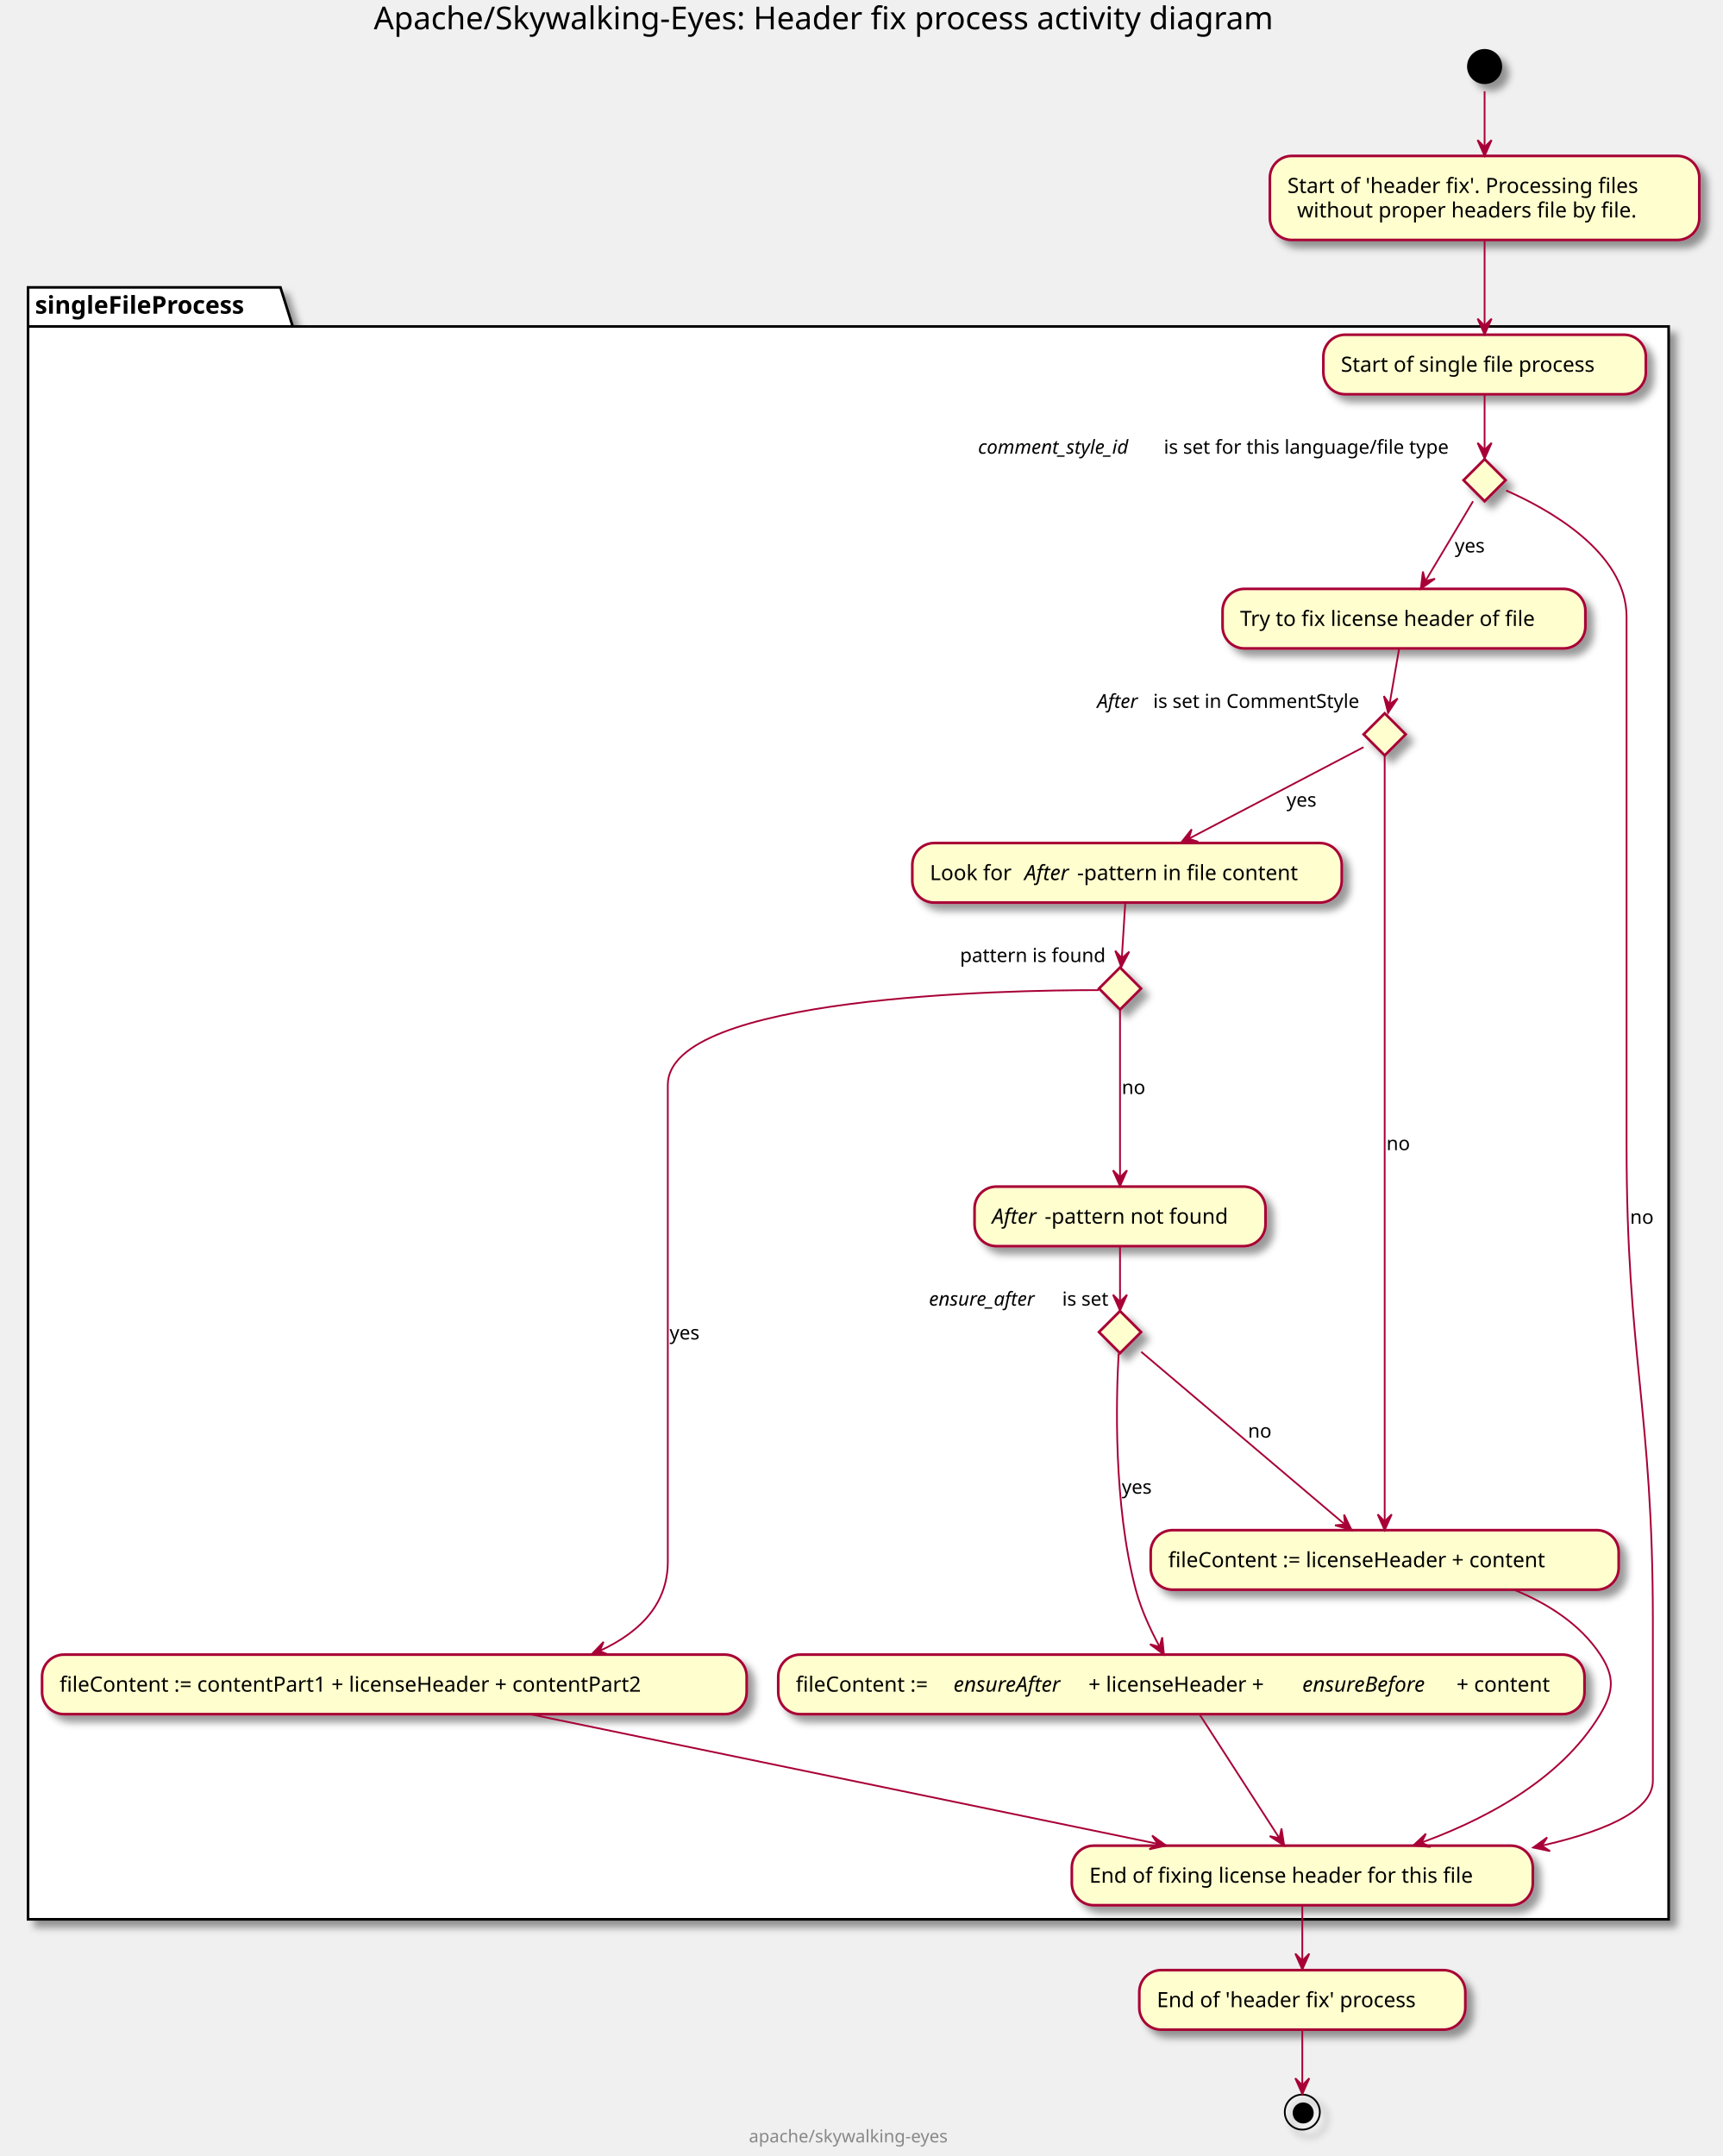
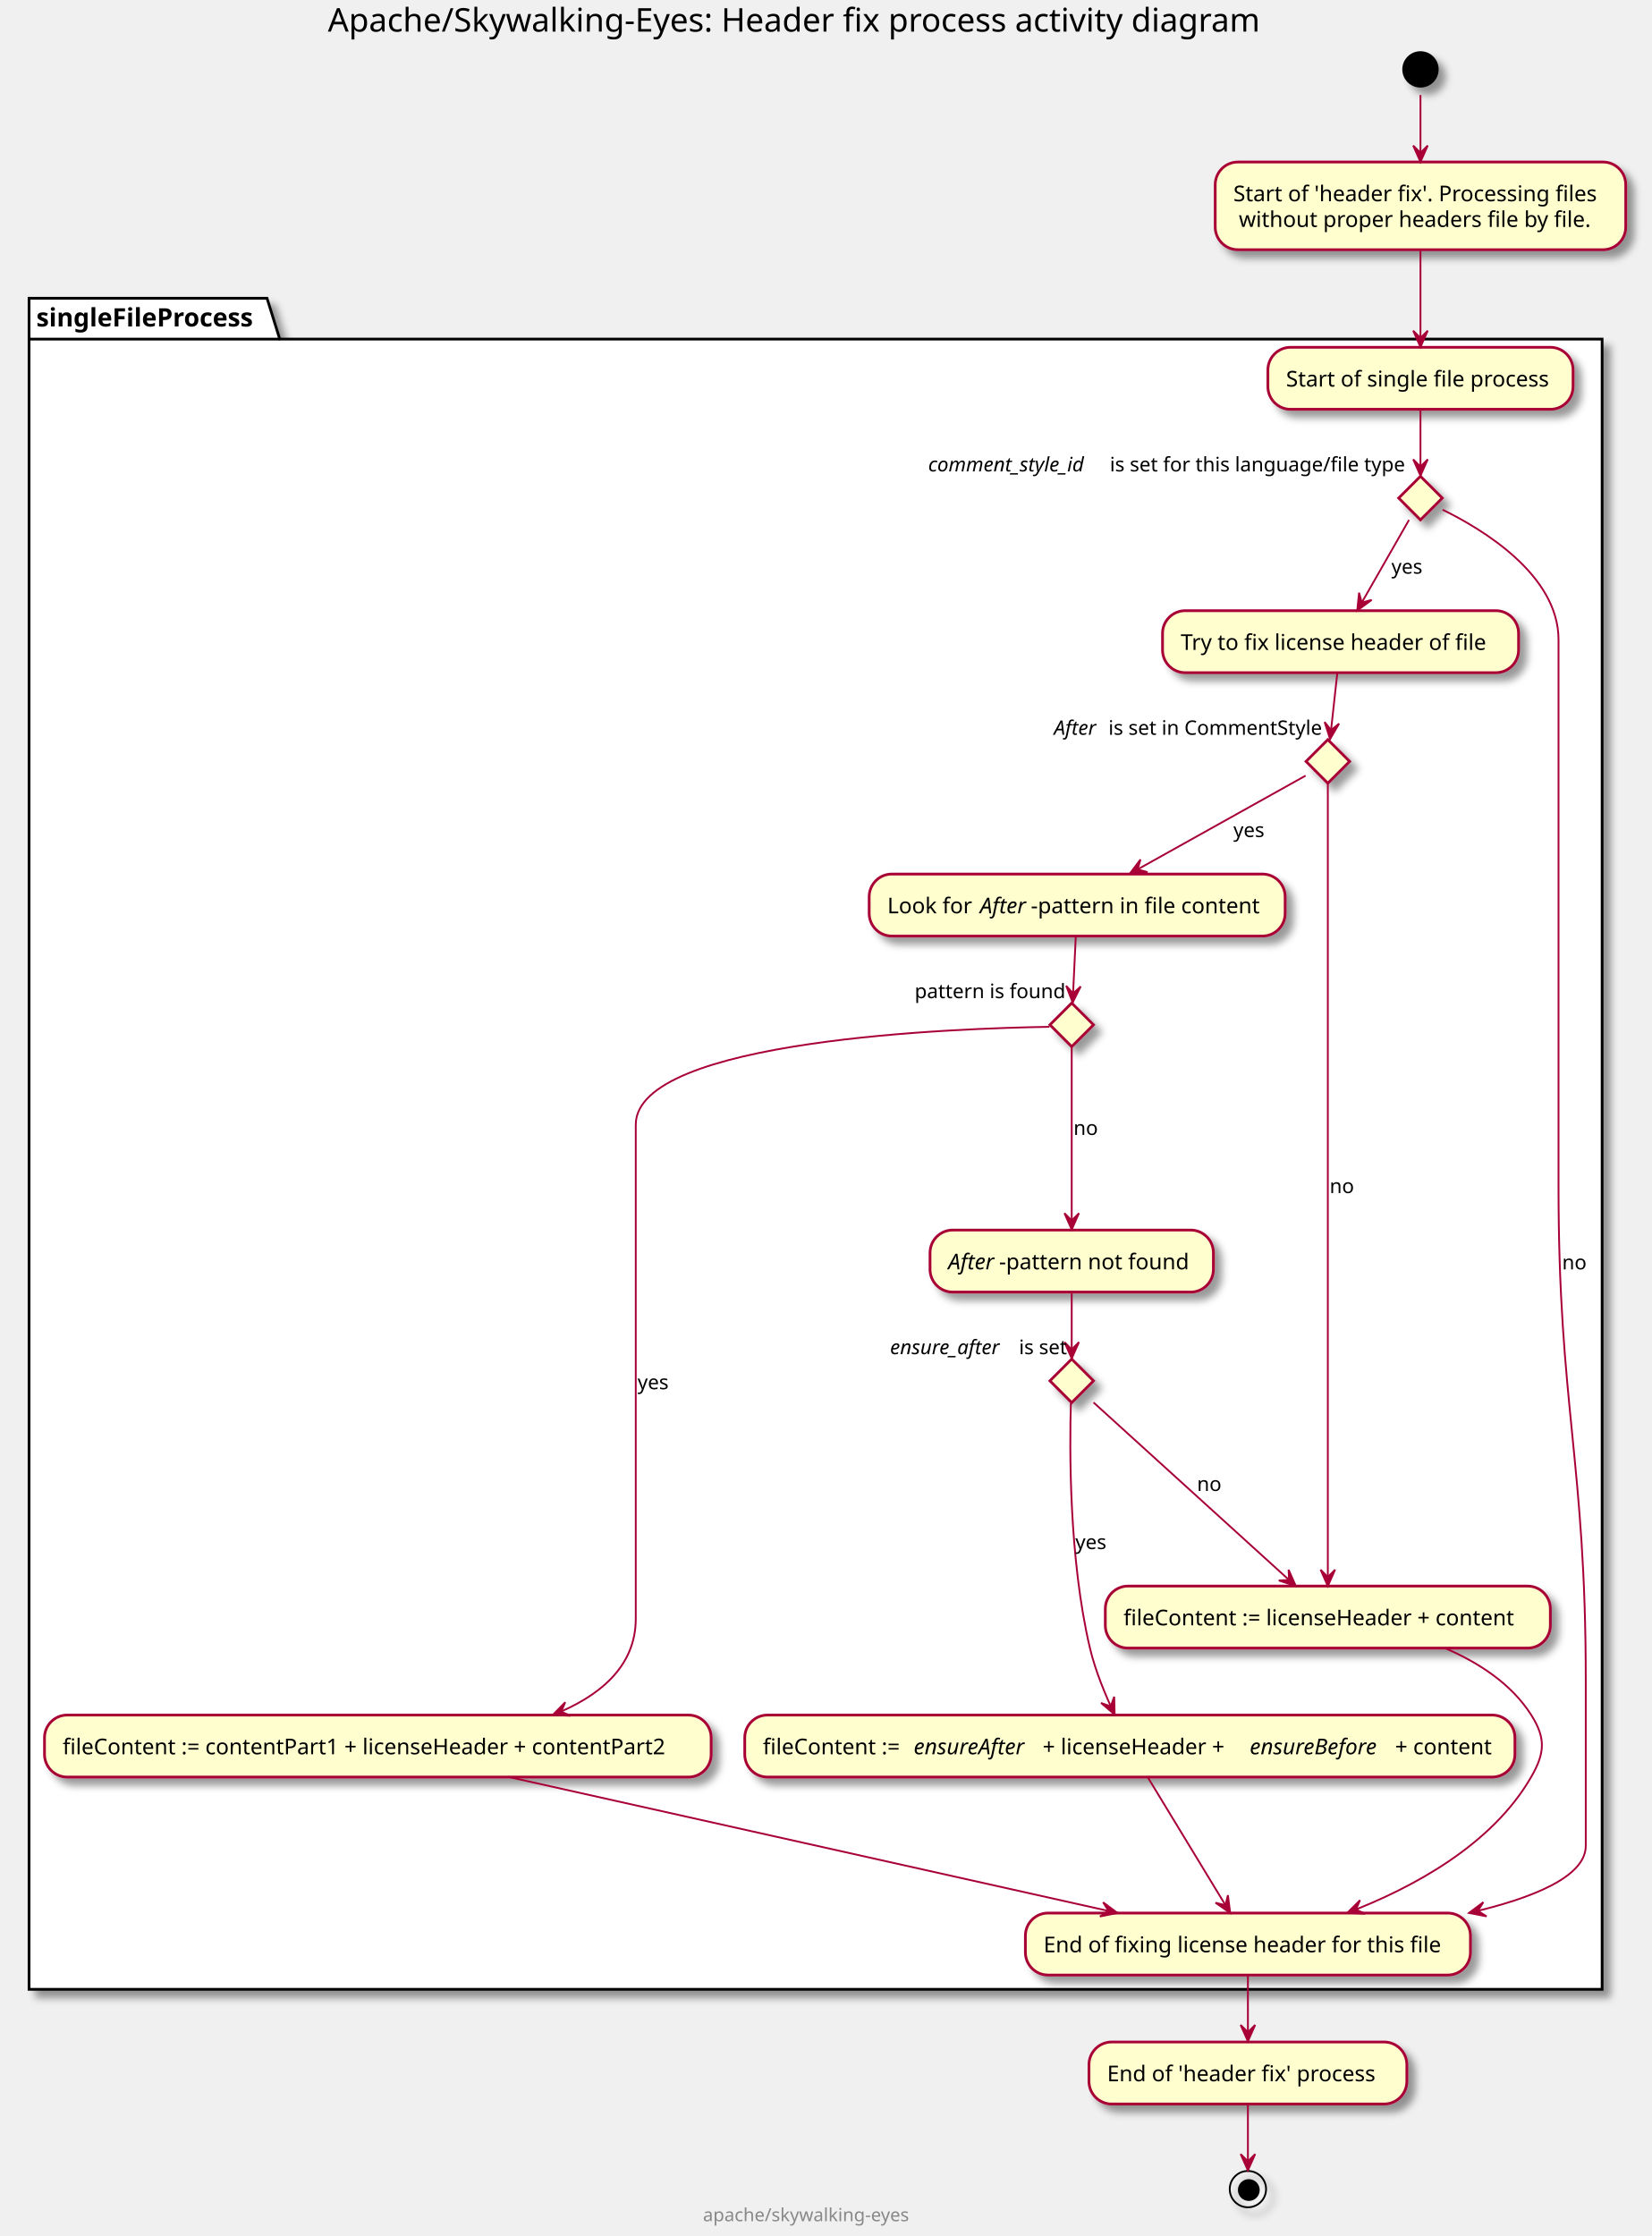
- <svg xmlns="http://www.w3.org/2000/svg" contentScriptType="application/ecmascript" contentStyleType="text/css" height="1230px" preserveAspectRatio="none" style="width:983px;height:1230px;background:#FFFFFF;" version="1.1" viewBox="0 0 983 1230" width="983px" zoomAndPan="magnify">
+ <svg xmlns="http://www.w3.org/2000/svg" contentScriptType="application/ecmascript" contentStyleType="text/css" height="1231px" preserveAspectRatio="none" style="width:909px;height:1231px;background:#FFFFFF;" version="1.1" viewBox="0 0 909 1231" width="909px" zoomAndPan="magnify">
  <defs>
    <filter height="300%" id="f1dp2z8cpqnugx" width="300%" x="-1" y="-1">
      <feGaussianBlur result="blurOut" stdDeviation="2.0" />
      <feColorMatrix in="blurOut" result="blurOut2" type="matrix" values="0 0 0 0 0 0 0 0 0 0 0 0 0 0 0 0 0 0 .4 0" />
      <feOffset dx="4.0" dy="4.0" in="blurOut2" result="blurOut3" />
      <feBlend in="SourceGraphic" in2="blurOut3" mode="normal" />
    </filter>
  </defs>
  <g>
-     <text fill="#000000" font-family="sans-serif" font-size="18" lengthAdjust="spacing" textLength="544" x="213.25" y="16.708">Apache/Skywalking-Eyes: Header fix process activity diagram</text>
-     <polygon fill="#FFFFFF" filter="url(#f1dp2z8cpqnugx)" points="16,163.953,160,163.953,167,186.25,952,186.25,952,1094.953,16,1094.953,16,163.953" style="stroke:#000000;stroke-width:1.5;" />
-     <line style="stroke:#000000;stroke-width:1.5;" x1="16" x2="167" y1="186.25" y2="186.25" />
-     <text fill="#000000" font-family="sans-serif" font-size="14" font-weight="bold" lengthAdjust="spacing" textLength="138" x="20" y="178.948">singleFileProcess</text>
-     <ellipse cx="847" cy="37.953" fill="#000000" filter="url(#f1dp2z8cpqnugx)" rx="10" ry="10" style="stroke:none;stroke-width:1.0;" />
-     <rect fill="#FEFECE" filter="url(#f1dp2z8cpqnugx)" height="47.938" rx="12.5" ry="12.5" style="stroke:#A80036;stroke-width:1.5;" width="245" x="724.5" y="88.953" />
-     <text fill="#000000" font-family="sans-serif" font-size="12" lengthAdjust="spacing" textLength="225" x="734.5" y="110.092">Start of 'header fix'. Processing files</text>
-     <text fill="#000000" font-family="sans-serif" font-size="12" lengthAdjust="spacing" textLength="214" x="740" y="124.061">without proper headers file by file.</text>
-     <rect fill="#FEFECE" filter="url(#f1dp2z8cpqnugx)" height="33.969" rx="12.5" ry="12.5" style="stroke:#A80036;stroke-width:1.5;" width="186" x="650" y="1123.953" />
-     <text fill="#000000" font-family="sans-serif" font-size="12" lengthAdjust="spacing" textLength="166" x="660" y="1145.092">End of 'header fix' process</text>
-     <ellipse cx="743" cy="1204.953" filter="url(#f1dp2z8cpqnugx)" rx="10" ry="10" style="stroke:#000000;stroke-width:1.0;fill:none;" />
-     <ellipse cx="743.5" cy="1205.453" fill="#000000" rx="6" ry="6" style="stroke:none;stroke-width:1.0;" />
-     <rect fill="#FEFECE" filter="url(#f1dp2z8cpqnugx)" height="33.969" rx="12.5" ry="12.5" style="stroke:#A80036;stroke-width:1.5;" width="184" x="755" y="190.953" />
-     <text fill="#000000" font-family="sans-serif" font-size="12" lengthAdjust="spacing" textLength="164" x="765" y="212.092">Start of single file process</text>
-     <polygon fill="#FEFECE" filter="url(#f1dp2z8cpqnugx)" points="847,261.953,859,273.953,847,285.953,835,273.953,847,261.953" style="stroke:#A80036;stroke-width:1.5;" />
-     <rect fill="#FEFECE" filter="url(#f1dp2z8cpqnugx)" height="33.969" rx="12.5" ry="12.5" style="stroke:#A80036;stroke-width:1.5;" width="207" x="697.5" y="335.953" />
-     <text fill="#000000" font-family="sans-serif" font-size="12" lengthAdjust="spacing" textLength="187" x="707.5" y="357.092">Try to fix license header of file</text>
-     <polygon fill="#FEFECE" filter="url(#f1dp2z8cpqnugx)" points="790,406.953,802,418.953,790,430.953,778,418.953,790,406.953" style="stroke:#A80036;stroke-width:1.5;" />
-     <rect fill="#FEFECE" filter="url(#f1dp2z8cpqnugx)" height="33.969" rx="12.5" ry="12.5" style="stroke:#A80036;stroke-width:1.5;" width="245" x="520.5" y="480.953" />
-     <text fill="#000000" font-family="sans-serif" font-size="12" lengthAdjust="spacing" textLength="50" x="530.5" y="502.092">Look for</text>
-     <text fill="#000000" font-family="sans-serif" font-size="12" font-style="italic" lengthAdjust="spacing" textLength="30" x="584.5" y="502.092">After</text>
-     <text fill="#000000" font-family="sans-serif" font-size="12" lengthAdjust="spacing" textLength="141" x="614.5" y="502.092">-pattern in file content</text>
-     <polygon fill="#FEFECE" filter="url(#f1dp2z8cpqnugx)" points="639,551.953,651,563.953,639,575.953,627,563.953,639,551.953" style="stroke:#A80036;stroke-width:1.5;" />
-     <rect fill="#FEFECE" filter="url(#f1dp2z8cpqnugx)" height="33.969" rx="12.5" ry="12.5" style="stroke:#A80036;stroke-width:1.5;" width="402" x="24" y="943.953" />
-     <text fill="#000000" font-family="sans-serif" font-size="12" lengthAdjust="spacing" textLength="382" x="34" y="965.092">fileContent := contentPart1 + licenseHeader + contentPart2</text>
-     <rect fill="#FEFECE" filter="url(#f1dp2z8cpqnugx)" height="33.969" rx="12.5" ry="12.5" style="stroke:#A80036;stroke-width:1.5;" width="263" x="611.5" y="1052.953" />
-     <text fill="#000000" font-family="sans-serif" font-size="12" lengthAdjust="spacing" textLength="243" x="621.5" y="1074.092">End of fixing license header for this file</text>
-     <rect fill="#FEFECE" filter="url(#f1dp2z8cpqnugx)" height="33.969" rx="12.5" ry="12.5" style="stroke:#A80036;stroke-width:1.5;" width="166" x="556" y="676.953" />
-     <text fill="#000000" font-family="sans-serif" font-size="12" font-style="italic" lengthAdjust="spacing" textLength="30" x="566" y="698.092">After</text>
-     <text fill="#000000" font-family="sans-serif" font-size="12" lengthAdjust="spacing" textLength="116" x="596" y="698.092">-pattern not found</text>
-     <polygon fill="#FEFECE" filter="url(#f1dp2z8cpqnugx)" points="639,747.953,651,759.953,639,771.953,627,759.953,639,747.953" style="stroke:#A80036;stroke-width:1.5;" />
-     <rect fill="#FEFECE" filter="url(#f1dp2z8cpqnugx)" height="33.969" rx="12.5" ry="12.5" style="stroke:#A80036;stroke-width:1.5;" width="460" x="444" y="943.953" />
-     <text fill="#000000" font-family="sans-serif" font-size="12" lengthAdjust="spacing" textLength="86" x="454" y="965.092">fileContent :=</text>
-     <text fill="#000000" font-family="sans-serif" font-size="12" font-style="italic" lengthAdjust="spacing" textLength="73" x="544" y="965.092">ensureAfter</text>
-     <text fill="#000000" font-family="sans-serif" font-size="12" lengthAdjust="spacing" textLength="118" x="621" y="965.092">+ licenseHeader +</text>
-     <text fill="#000000" font-family="sans-serif" font-size="12" font-style="italic" lengthAdjust="spacing" textLength="84" x="743" y="965.092">ensureBefore</text>
-     <text fill="#000000" font-family="sans-serif" font-size="12" lengthAdjust="spacing" textLength="63" x="831" y="965.092">+ content</text>
-     <rect fill="#FEFECE" filter="url(#f1dp2z8cpqnugx)" height="33.969" rx="12.5" ry="12.5" style="stroke:#A80036;stroke-width:1.5;" width="267" x="656.5" y="872.953" />
-     <text fill="#000000" font-family="sans-serif" font-size="12" lengthAdjust="spacing" textLength="247" x="666.5" y="894.092">fileContent := licenseHeader + content</text>
-     <path d="M847,52.047 C847,61.875 847,76.541 847,88.901 " fill="none" style="stroke:#A80036;stroke-width:1.0;" />
-     <polygon fill="#A80036" points="847,88.901,851,79.901,847,83.901,843,79.901,847,88.901" style="stroke:#A80036;stroke-width:1.0;" />
-     <path d="M847,137.421 C847,154.102 847,176.073 847,190.814 " fill="none" style="stroke:#A80036;stroke-width:1.0;" />
-     <polygon fill="#A80036" points="847,190.814,851,181.814,847,185.814,843,181.814,847,190.814" style="stroke:#A80036;stroke-width:1.0;" />
-     <path d="M847,225.103 C847,236.508 847,251.507 847,261.649 " fill="none" style="stroke:#A80036;stroke-width:1.0;" />
-     <polygon fill="#A80036" points="847,261.649,851,252.649,847,256.649,843,252.649,847,261.649" style="stroke:#A80036;stroke-width:1.0;" />
-     <text fill="#000000" font-family="sans-serif" font-size="11" font-style="italic" lengthAdjust="spacing" textLength="102" x="558" y="258.86">comment_style_id</text>
-     <text fill="#000000" font-family="sans-serif" font-size="11" lengthAdjust="spacing" textLength="182" x="664" y="258.86">is set for this language/file type</text>
-     <path d="M840.409,285.985 C832.609,299.043 819.554,320.896 810.623,335.845 " fill="none" style="stroke:#A80036;stroke-width:1.0;" />
-     <polygon fill="#A80036" points="810.623,335.845,818.673,330.17,813.187,331.553,811.805,326.067,810.623,335.845" style="stroke:#A80036;stroke-width:1.0;" />
-     <text fill="#000000" font-family="sans-serif" font-size="11" lengthAdjust="spacing" textLength="20" x="830" y="315.164">yes</text>
-     <path d="M798.224,370.103 C796.264,381.508 793.686,396.507 791.943,406.649 " fill="none" style="stroke:#A80036;stroke-width:1.0;" />
-     <polygon fill="#A80036" points="791.943,406.649,797.41,398.457,792.79,401.722,789.525,397.102,791.943,406.649" style="stroke:#A80036;stroke-width:1.0;" />
-     <text fill="#000000" font-family="sans-serif" font-size="11" font-style="italic" lengthAdjust="spacing" textLength="28" x="625.943" y="403.86">After</text>
-     <text fill="#000000" font-family="sans-serif" font-size="11" lengthAdjust="spacing" textLength="133" x="657.943" y="403.86">is set in CommentStyle</text>
-     <path d="M777.97,426.254 C755.411,438.071 706.114,463.894 673.756,480.843 " fill="none" style="stroke:#A80036;stroke-width:1.0;" />
-     <polygon fill="#A80036" points="673.756,480.843,683.584,480.21,678.185,478.523,679.872,473.123,673.756,480.843" style="stroke:#A80036;stroke-width:1.0;" />
-     <text fill="#000000" font-family="sans-serif" font-size="11" lengthAdjust="spacing" textLength="20" x="734" y="460.164">yes</text>
-     <path d="M641.991,515.103 C641.278,526.508 640.34,541.508 639.707,551.649 " fill="none" style="stroke:#A80036;stroke-width:1.0;" />
-     <polygon fill="#A80036" points="639.707,551.649,644.26,542.916,640.018,546.659,636.276,542.417,639.707,551.649" style="stroke:#A80036;stroke-width:1.0;" />
-     <text fill="#000000" font-family="sans-serif" font-size="11" lengthAdjust="spacing" textLength="91" x="547.707" y="548.86">pattern is found</text>
-     <path d="M626.902,564.87 C575.895,564.837 381,568.043 381,618.953 C381,618.953 381,618.953 381,890.953 C381,917.31 362.145,933.68 337.545,943.822 " fill="none" style="stroke:#A80036;stroke-width:1.0;" />
-     <polygon fill="#A80036" points="337.545,943.822,347.39,944.09,342.168,941.916,344.341,936.694,337.545,943.822" style="stroke:#A80036;stroke-width:1.0;" />
-     <text fill="#000000" font-family="sans-serif" font-size="11" lengthAdjust="spacing" textLength="20" x="382" y="764.164">yes</text>
-     <path d="M302.55,977.972 C400.344,998.173 567.499,1032.701 665.344,1052.912 " fill="none" style="stroke:#A80036;stroke-width:1.0;" />
-     <polygon fill="#A80036" points="665.344,1052.912,657.339,1047.174,660.447,1051.901,655.721,1055.009,665.344,1052.912" style="stroke:#A80036;stroke-width:1.0;" />
-     <path d="M639,576.312 C639,599.073 639,650.333 639,676.665 " fill="none" style="stroke:#A80036;stroke-width:1.0;" />
-     <polygon fill="#A80036" points="639,676.665,643,667.665,639,671.665,635,667.665,639,676.665" style="stroke:#A80036;stroke-width:1.0;" />
-     <text fill="#000000" font-family="sans-serif" font-size="11" lengthAdjust="spacing" textLength="14" x="640" y="624.164">no</text>
-     <path d="M639,711.103 C639,722.508 639,737.508 639,747.649 " fill="none" style="stroke:#A80036;stroke-width:1.0;" />
-     <polygon fill="#A80036" points="639,747.649,643,738.649,639,742.649,635,738.649,639,747.649" style="stroke:#A80036;stroke-width:1.0;" />
-     <text fill="#000000" font-family="sans-serif" font-size="11" font-style="italic" lengthAdjust="spacing" textLength="72" x="530" y="744.86">ensure_after</text>
-     <text fill="#000000" font-family="sans-serif" font-size="11" lengthAdjust="spacing" textLength="32" x="606" y="744.86">is set</text>
-     <path d="M638.216,772.178 C636.802,796.976 635.066,858.1 648,906.953 C651.462,920.031 658.267,933.713 664.046,943.9 " fill="none" style="stroke:#A80036;stroke-width:1.0;" />
-     <polygon fill="#A80036" points="664.046,943.9,663.084,934.098,661.579,939.551,656.126,938.046,664.046,943.9" style="stroke:#A80036;stroke-width:1.0;" />
-     <text fill="#000000" font-family="sans-serif" font-size="11" lengthAdjust="spacing" textLength="20" x="640" y="852.164">yes</text>
-     <path d="M684.48,978.204 C697.524,998.432 719.663,1032.764 732.648,1052.9 " fill="none" style="stroke:#A80036;stroke-width:1.0;" />
-     <polygon fill="#A80036" points="732.648,1052.9,731.132,1043.168,729.938,1048.698,724.409,1047.504,732.648,1052.9" style="stroke:#A80036;stroke-width:1.0;" />
-     <path d="M651.102,771.212 C677.346,793.458 739.657,846.278 771.125,872.953 " fill="none" style="stroke:#A80036;stroke-width:1.0;" />
-     <polygon fill="#A80036" points="771.125,872.953,766.846,864.082,767.311,869.72,761.673,870.184,771.125,872.953" style="stroke:#A80036;stroke-width:1.0;" />
-     <text fill="#000000" font-family="sans-serif" font-size="11" lengthAdjust="spacing" textLength="14" x="712" y="820.164">no</text>
-     <path d="M790,431.175 C790,446.167 790,473.559 790,496.953 C790,496.953 790,496.953 790,816.953 C790,836.203 790,858.348 790,872.939 " fill="none" style="stroke:#A80036;stroke-width:1.0;" />
-     <polygon fill="#A80036" points="790,872.939,794,863.939,790,867.939,786,863.939,790,872.939" style="stroke:#A80036;stroke-width:1.0;" />
-     <text fill="#000000" font-family="sans-serif" font-size="11" lengthAdjust="spacing" textLength="14" x="791" y="656.164">no</text>
-     <path d="M863.894,906.987 C883.086,914.861 901.561,926.568 913,943.953 C921.306,956.577 920.765,964.99 913,977.953 C889.95,1016.436 844.453,1039.565 806.323,1052.87 " fill="none" style="stroke:#A80036;stroke-width:1.0;" />
-     <polygon fill="#A80036" points="806.323,1052.87,816.138,1053.682,811.044,1051.223,813.503,1046.128,806.323,1052.87" style="stroke:#A80036;stroke-width:1.0;" />
-     <path d="M859.302,279.844 C881.962,289.757 928,314.506 928,351.953 C928,351.953 928,351.953 928,652.953 C928,774.026 943,803.881 943,924.953 C943,924.953 943,924.953 943,1015.953 C943,1034.003 912.177,1046.05 874.731,1054.024 " fill="none" style="stroke:#A80036;stroke-width:1.0;" />
-     <polygon fill="#A80036" points="874.731,1054.024,884.366,1056.062,879.621,1052.983,882.7,1048.237,874.731,1054.024" style="stroke:#A80036;stroke-width:1.0;" />
-     <text fill="#000000" font-family="sans-serif" font-size="11" lengthAdjust="spacing" textLength="14" x="930" y="698.164">no</text>
-     <path d="M743,1086.957 C743,1097.944 743,1112.486 743,1123.557 " fill="none" style="stroke:#A80036;stroke-width:1.0;" />
-     <polygon fill="#A80036" points="743,1123.557,747,1114.557,743,1118.557,739,1114.557,743,1123.557" style="stroke:#A80036;stroke-width:1.0;" />
-     <path d="M743,1158.103 C743,1169.508 743,1184.507 743,1194.649 " fill="none" style="stroke:#A80036;stroke-width:1.0;" />
-     <polygon fill="#A80036" points="743,1194.649,747,1185.649,743,1189.649,739,1185.649,743,1194.649" style="stroke:#A80036;stroke-width:1.0;" />
-     <text fill="#888888" font-family="sans-serif" font-size="10" lengthAdjust="spacing" textLength="116" x="427.25" y="1222.235">apache/skywalking-eyes</text>
+     <text fill="#000000" font-family="sans-serif" font-size="18" lengthAdjust="spacing" textLength="535" x="180.5" y="17.402">Apache/Skywalking-Eyes: Header fix process activity diagram</text>
+     <polygon fill="#FFFFFF" filter="url(#f1dp2z8cpqnugx)" points="16,164.199,147,164.199,154,186.688,882,186.688,882,1095.199,16,1095.199,16,164.199" style="stroke:#000000;stroke-width:1.5;" />
+     <line style="stroke:#000000;stroke-width:1.5;" x1="16" x2="154" y1="186.688" y2="186.688" />
+     <text fill="#000000" font-family="sans-serif" font-size="14" font-weight="bold" lengthAdjust="spacing" textLength="125" x="20" y="179.734">singleFileProcess</text>
+     <ellipse cx="782" cy="38.199" fill="#000000" filter="url(#f1dp2z8cpqnugx)" rx="10" ry="10" style="stroke:none;stroke-width:1.0;" />
+     <rect fill="#FEFECE" filter="url(#f1dp2z8cpqnugx)" height="48.266" rx="12.5" ry="12.5" style="stroke:#A80036;stroke-width:1.5;" width="226" x="669" y="89.199" />
+     <text fill="#000000" font-family="sans-serif" font-size="12" lengthAdjust="spacing" textLength="206" x="679" y="110.801">Start of 'header fix'. Processing files</text>
+     <text fill="#000000" font-family="sans-serif" font-size="12" lengthAdjust="spacing" textLength="200" x="682" y="124.934">without proper headers file by file.</text>
+     <rect fill="#FEFECE" filter="url(#f1dp2z8cpqnugx)" height="34.133" rx="12.5" ry="12.5" style="stroke:#A80036;stroke-width:1.5;" width="175" x="599.5" y="1124.199" />
+     <text fill="#000000" font-family="sans-serif" font-size="12" lengthAdjust="spacing" textLength="155" x="609.5" y="1145.801">End of 'header fix' process</text>
+     <ellipse cx="687" cy="1205.199" filter="url(#f1dp2z8cpqnugx)" rx="10" ry="10" style="stroke:#000000;stroke-width:1.0;fill:none;" />
+     <ellipse cx="687.5" cy="1205.699" fill="#000000" rx="6" ry="6" style="stroke:none;stroke-width:1.0;" />
+     <rect fill="#FEFECE" filter="url(#f1dp2z8cpqnugx)" height="34.133" rx="12.5" ry="12.5" style="stroke:#A80036;stroke-width:1.5;" width="168" x="698" y="191.199" />
+     <text fill="#000000" font-family="sans-serif" font-size="12" lengthAdjust="spacing" textLength="148" x="708" y="212.801">Start of single file process</text>
+     <polygon fill="#FEFECE" filter="url(#f1dp2z8cpqnugx)" points="782,262.199,794,274.199,782,286.199,770,274.199,782,262.199" style="stroke:#A80036;stroke-width:1.5;" />
+     <rect fill="#FEFECE" filter="url(#f1dp2z8cpqnugx)" height="34.133" rx="12.5" ry="12.5" style="stroke:#A80036;stroke-width:1.5;" width="196" x="640" y="336.199" />
+     <text fill="#000000" font-family="sans-serif" font-size="12" lengthAdjust="spacing" textLength="176" x="650" y="357.801">Try to fix license header of file</text>
+     <polygon fill="#FEFECE" filter="url(#f1dp2z8cpqnugx)" points="731,407.199,743,419.199,731,431.199,719,419.199,731,407.199" style="stroke:#A80036;stroke-width:1.5;" />
+     <rect fill="#FEFECE" filter="url(#f1dp2z8cpqnugx)" height="34.133" rx="12.5" ry="12.5" style="stroke:#A80036;stroke-width:1.5;" width="229" x="478.5" y="481.199" />
+     <text fill="#000000" font-family="sans-serif" font-size="12" lengthAdjust="spacing" textLength="47" x="488.5" y="502.801">Look for</text>
+     <text fill="#000000" font-family="sans-serif" font-size="12" font-style="italic" lengthAdjust="spacing" textLength="28" x="539.5" y="502.801">After</text>
+     <text fill="#000000" font-family="sans-serif" font-size="12" lengthAdjust="spacing" textLength="130" x="567.5" y="502.801">-pattern in file content</text>
+     <polygon fill="#FEFECE" filter="url(#f1dp2z8cpqnugx)" points="590,552.199,602,564.199,590,576.199,578,564.199,590,552.199" style="stroke:#A80036;stroke-width:1.5;" />
+     <rect fill="#FEFECE" filter="url(#f1dp2z8cpqnugx)" height="34.133" rx="12.5" ry="12.5" style="stroke:#A80036;stroke-width:1.5;" width="367" x="24.5" y="944.199" />
+     <text fill="#000000" font-family="sans-serif" font-size="12" lengthAdjust="spacing" textLength="347" x="34.5" y="965.801">fileContent := contentPart1 + licenseHeader + contentPart2</text>
+     <rect fill="#FEFECE" filter="url(#f1dp2z8cpqnugx)" height="34.133" rx="12.5" ry="12.5" style="stroke:#A80036;stroke-width:1.5;" width="245" x="564.5" y="1053.199" />
+     <text fill="#000000" font-family="sans-serif" font-size="12" lengthAdjust="spacing" textLength="225" x="574.5" y="1074.801">End of fixing license header for this file</text>
+     <rect fill="#FEFECE" filter="url(#f1dp2z8cpqnugx)" height="34.133" rx="12.5" ry="12.5" style="stroke:#A80036;stroke-width:1.5;" width="156" x="512" y="677.199" />
+     <text fill="#000000" font-family="sans-serif" font-size="12" font-style="italic" lengthAdjust="spacing" textLength="28" x="522" y="698.801">After</text>
+     <text fill="#000000" font-family="sans-serif" font-size="12" lengthAdjust="spacing" textLength="108" x="550" y="698.801">-pattern not found</text>
+     <polygon fill="#FEFECE" filter="url(#f1dp2z8cpqnugx)" points="590,748.199,602,760.199,590,772.199,578,760.199,590,748.199" style="stroke:#A80036;stroke-width:1.5;" />
+     <rect fill="#FEFECE" filter="url(#f1dp2z8cpqnugx)" height="34.133" rx="12.5" ry="12.5" style="stroke:#A80036;stroke-width:1.5;" width="424" x="410" y="944.199" />
+     <text fill="#000000" font-family="sans-serif" font-size="12" lengthAdjust="spacing" textLength="79" x="420" y="965.801">fileContent :=</text>
+     <text fill="#000000" font-family="sans-serif" font-size="12" font-style="italic" lengthAdjust="spacing" textLength="67" x="503" y="965.801">ensureAfter</text>
+     <text fill="#000000" font-family="sans-serif" font-size="12" lengthAdjust="spacing" textLength="110" x="574" y="965.801">+ licenseHeader +</text>
+     <text fill="#000000" font-family="sans-serif" font-size="12" font-style="italic" lengthAdjust="spacing" textLength="76" x="688" y="965.801">ensureBefore</text>
+     <text fill="#000000" font-family="sans-serif" font-size="12" lengthAdjust="spacing" textLength="56" x="768" y="965.801">+ content</text>
+     <rect fill="#FEFECE" filter="url(#f1dp2z8cpqnugx)" height="34.133" rx="12.5" ry="12.5" style="stroke:#A80036;stroke-width:1.5;" width="245" x="608.5" y="873.199" />
+     <text fill="#000000" font-family="sans-serif" font-size="12" lengthAdjust="spacing" textLength="225" x="618.5" y="894.801">fileContent := licenseHeader + content</text>
+     <path d="M782,52.293 C782,62.121 782,76.787 782,89.148 " fill="none" style="stroke:#A80036;stroke-width:1.0;" />
+     <polygon fill="#A80036" points="782,89.148,786,80.148,782,84.148,778,80.148,782,89.148" style="stroke:#A80036;stroke-width:1.0;" />
+     <path d="M782,137.667 C782,154.348 782,176.319 782,191.06 " fill="none" style="stroke:#A80036;stroke-width:1.0;" />
+     <polygon fill="#A80036" points="782,191.06,786,182.06,782,186.06,778,182.06,782,191.06" style="stroke:#A80036;stroke-width:1.0;" />
+     <path d="M782,225.349 C782,236.754 782,251.754 782,261.895 " fill="none" style="stroke:#A80036;stroke-width:1.0;" />
+     <polygon fill="#A80036" points="782,261.895,786,252.895,782,256.895,778,252.895,782,261.895" style="stroke:#A80036;stroke-width:1.0;" />
+     <text fill="#000000" font-family="sans-serif" font-size="11" font-style="italic" lengthAdjust="spacing" textLength="97" x="511" y="259.53">comment_style_id</text>
+     <text fill="#000000" font-family="sans-serif" font-size="11" lengthAdjust="spacing" textLength="170" x="611" y="259.53">is set for this language/file type</text>
+     <path d="M775.696,286.231 C768.235,299.289 755.747,321.142 747.205,336.091 " fill="none" style="stroke:#A80036;stroke-width:1.0;" />
+     <polygon fill="#A80036" points="747.205,336.091,755.143,330.262,749.685,331.75,748.197,326.293,747.205,336.091" style="stroke:#A80036;stroke-width:1.0;" />
+     <text fill="#000000" font-family="sans-serif" font-size="11" lengthAdjust="spacing" textLength="18" x="766" y="315.834">yes</text>
+     <path d="M736.234,370.349 C734.986,381.754 733.346,396.754 732.236,406.895 " fill="none" style="stroke:#A80036;stroke-width:1.0;" />
+     <polygon fill="#A80036" points="732.236,406.895,737.191,398.384,732.78,401.925,729.239,397.514,732.236,406.895" style="stroke:#A80036;stroke-width:1.0;" />
+     <text fill="#000000" font-family="sans-serif" font-size="11" font-style="italic" lengthAdjust="spacing" textLength="27" x="580.236" y="404.53">After</text>
+     <text fill="#000000" font-family="sans-serif" font-size="11" lengthAdjust="spacing" textLength="121" x="610.236" y="404.53">is set in CommentStyle</text>
+     <path d="M718.753,427.033 C697.183,439.068 651.87,464.351 621.941,481.051 " fill="none" style="stroke:#A80036;stroke-width:1.0;" />
+     <polygon fill="#A80036" points="621.941,481.051,631.75,480.159,626.307,478.615,627.851,473.173,621.941,481.051" style="stroke:#A80036;stroke-width:1.0;" />
+     <text fill="#000000" font-family="sans-serif" font-size="11" lengthAdjust="spacing" textLength="18" x="679" y="460.834">yes</text>
+     <path d="M592.243,515.349 C591.708,526.754 591.005,541.754 590.53,551.895 " fill="none" style="stroke:#A80036;stroke-width:1.0;" />
+     <polygon fill="#A80036" points="590.53,551.895,594.947,543.093,590.764,546.901,586.956,542.718,590.53,551.895" style="stroke:#A80036;stroke-width:1.0;" />
+     <text fill="#000000" font-family="sans-serif" font-size="11" lengthAdjust="spacing" textLength="86" x="503.53" y="549.53">pattern is found</text>
+     <path d="M577.768,565.305 C528.861,566.051 350,572.006 350,619.199 C350,619.199 350,619.199 350,891.199 C350,917.786 329.613,934.131 304.289,944.179 " fill="none" style="stroke:#A80036;stroke-width:1.0;" />
+     <polygon fill="#A80036" points="304.289,944.179,314.13,944.578,308.936,942.335,311.179,937.142,304.289,944.179" style="stroke:#A80036;stroke-width:1.0;" />
+     <text fill="#000000" font-family="sans-serif" font-size="11" lengthAdjust="spacing" textLength="18" x="351" y="764.834">yes</text>
+     <path d="M279.711,978.218 C370.143,998.419 524.713,1032.947 615.191,1053.158 " fill="none" style="stroke:#A80036;stroke-width:1.0;" />
+     <polygon fill="#A80036" points="615.191,1053.158,607.279,1047.292,610.311,1052.068,605.535,1055.1,615.191,1053.158" style="stroke:#A80036;stroke-width:1.0;" />
+     <path d="M590,576.558 C590,599.319 590,650.58 590,676.911 " fill="none" style="stroke:#A80036;stroke-width:1.0;" />
+     <polygon fill="#A80036" points="590,676.911,594,667.911,590,671.911,586,667.911,590,676.911" style="stroke:#A80036;stroke-width:1.0;" />
+     <text fill="#000000" font-family="sans-serif" font-size="11" lengthAdjust="spacing" textLength="14" x="591" y="624.834">no</text>
+     <path d="M590,711.349 C590,722.754 590,737.754 590,747.895 " fill="none" style="stroke:#A80036;stroke-width:1.0;" />
+     <polygon fill="#A80036" points="590,747.895,594,738.895,590,742.895,586,738.895,590,747.895" style="stroke:#A80036;stroke-width:1.0;" />
+     <text fill="#000000" font-family="sans-serif" font-size="11" font-style="italic" lengthAdjust="spacing" textLength="68" x="490" y="745.53">ensure_after</text>
+     <text fill="#000000" font-family="sans-serif" font-size="11" lengthAdjust="spacing" textLength="28" x="561" y="745.53">is set</text>
+     <path d="M589.545,772.37 C588.804,797.06 588.428,857.982 600,907.199 C603.01,920.001 608.765,933.692 613.634,943.952 " fill="none" style="stroke:#A80036;stroke-width:1.0;" />
+     <polygon fill="#A80036" points="613.634,943.952,613.389,934.106,611.49,939.434,606.162,937.536,613.634,943.952" style="stroke:#A80036;stroke-width:1.0;" />
+     <text fill="#000000" font-family="sans-serif" font-size="11" lengthAdjust="spacing" textLength="18" x="592" y="852.834">yes</text>
+     <path d="M631.872,978.45 C644.16,998.678 665.016,1033.01 677.248,1053.146 " fill="none" style="stroke:#A80036;stroke-width:1.0;" />
+     <polygon fill="#A80036" points="677.248,1053.146,675.994,1043.377,674.652,1048.873,669.157,1047.531,677.248,1053.146" style="stroke:#A80036;stroke-width:1.0;" />
+     <path d="M602.022,772.112 C626.929,794.723 684.269,846.777 713.37,873.194 " fill="none" style="stroke:#A80036;stroke-width:1.0;" />
+     <polygon fill="#A80036" points="713.37,873.194,709.394,864.183,709.668,869.833,704.017,870.107,713.37,873.194" style="stroke:#A80036;stroke-width:1.0;" />
+     <text fill="#000000" font-family="sans-serif" font-size="11" lengthAdjust="spacing" textLength="14" x="659" y="820.834">no</text>
+     <path d="M731,431.421 C731,446.413 731,473.805 731,497.199 C731,497.199 731,497.199 731,817.199 C731,836.449 731,858.594 731,873.185 " fill="none" style="stroke:#A80036;stroke-width:1.0;" />
+     <polygon fill="#A80036" points="731,873.185,735,864.185,731,868.185,727,864.185,731,873.185" style="stroke:#A80036;stroke-width:1.0;" />
+     <text fill="#000000" font-family="sans-serif" font-size="11" lengthAdjust="spacing" textLength="14" x="732" y="656.834">no</text>
+     <path d="M795.206,907.232 C813.827,915.182 832.068,926.933 843,944.199 C851.083,956.967 850.526,965.096 843,978.199 C821.371,1015.856 777.485,1039.402 741.755,1053.084 " fill="none" style="stroke:#A80036;stroke-width:1.0;" />
+     <polygon fill="#A80036" points="741.755,1053.084,751.59,1053.601,746.424,1051.296,748.729,1046.13,741.755,1053.084" style="stroke:#A80036;stroke-width:1.0;" />
+     <path d="M794.211,280.632 C815.694,291.119 858,316.324 858,352.199 C858,352.199 858,352.199 858,653.199 C858,774.272 873,804.127 873,925.199 C873,925.199 873,925.199 873,1016.199 C873,1033.198 843.905,1045.041 808.729,1053.147 " fill="none" style="stroke:#A80036;stroke-width:1.0;" />
+     <polygon fill="#A80036" points="808.729,1053.147,818.397,1055.024,813.601,1052.024,816.601,1047.228,808.729,1053.147" style="stroke:#A80036;stroke-width:1.0;" />
+     <text fill="#000000" font-family="sans-serif" font-size="11" lengthAdjust="spacing" textLength="14" x="860" y="698.834">no</text>
+     <path d="M687,1087.203 C687,1098.19 687,1112.732 687,1123.803 " fill="none" style="stroke:#A80036;stroke-width:1.0;" />
+     <polygon fill="#A80036" points="687,1123.803,691,1114.803,687,1118.803,683,1114.803,687,1123.803" style="stroke:#A80036;stroke-width:1.0;" />
+     <path d="M687,1158.349 C687,1169.754 687,1184.754 687,1194.895 " fill="none" style="stroke:#A80036;stroke-width:1.0;" />
+     <polygon fill="#A80036" points="687,1194.895,691,1185.895,687,1189.895,683,1185.895,687,1194.895" style="stroke:#A80036;stroke-width:1.0;" />
+     <text fill="#888888" font-family="sans-serif" font-size="10" lengthAdjust="spacing" textLength="122" x="387" y="1222.867">apache/skywalking-eyes</text>
  </g>
</svg>
